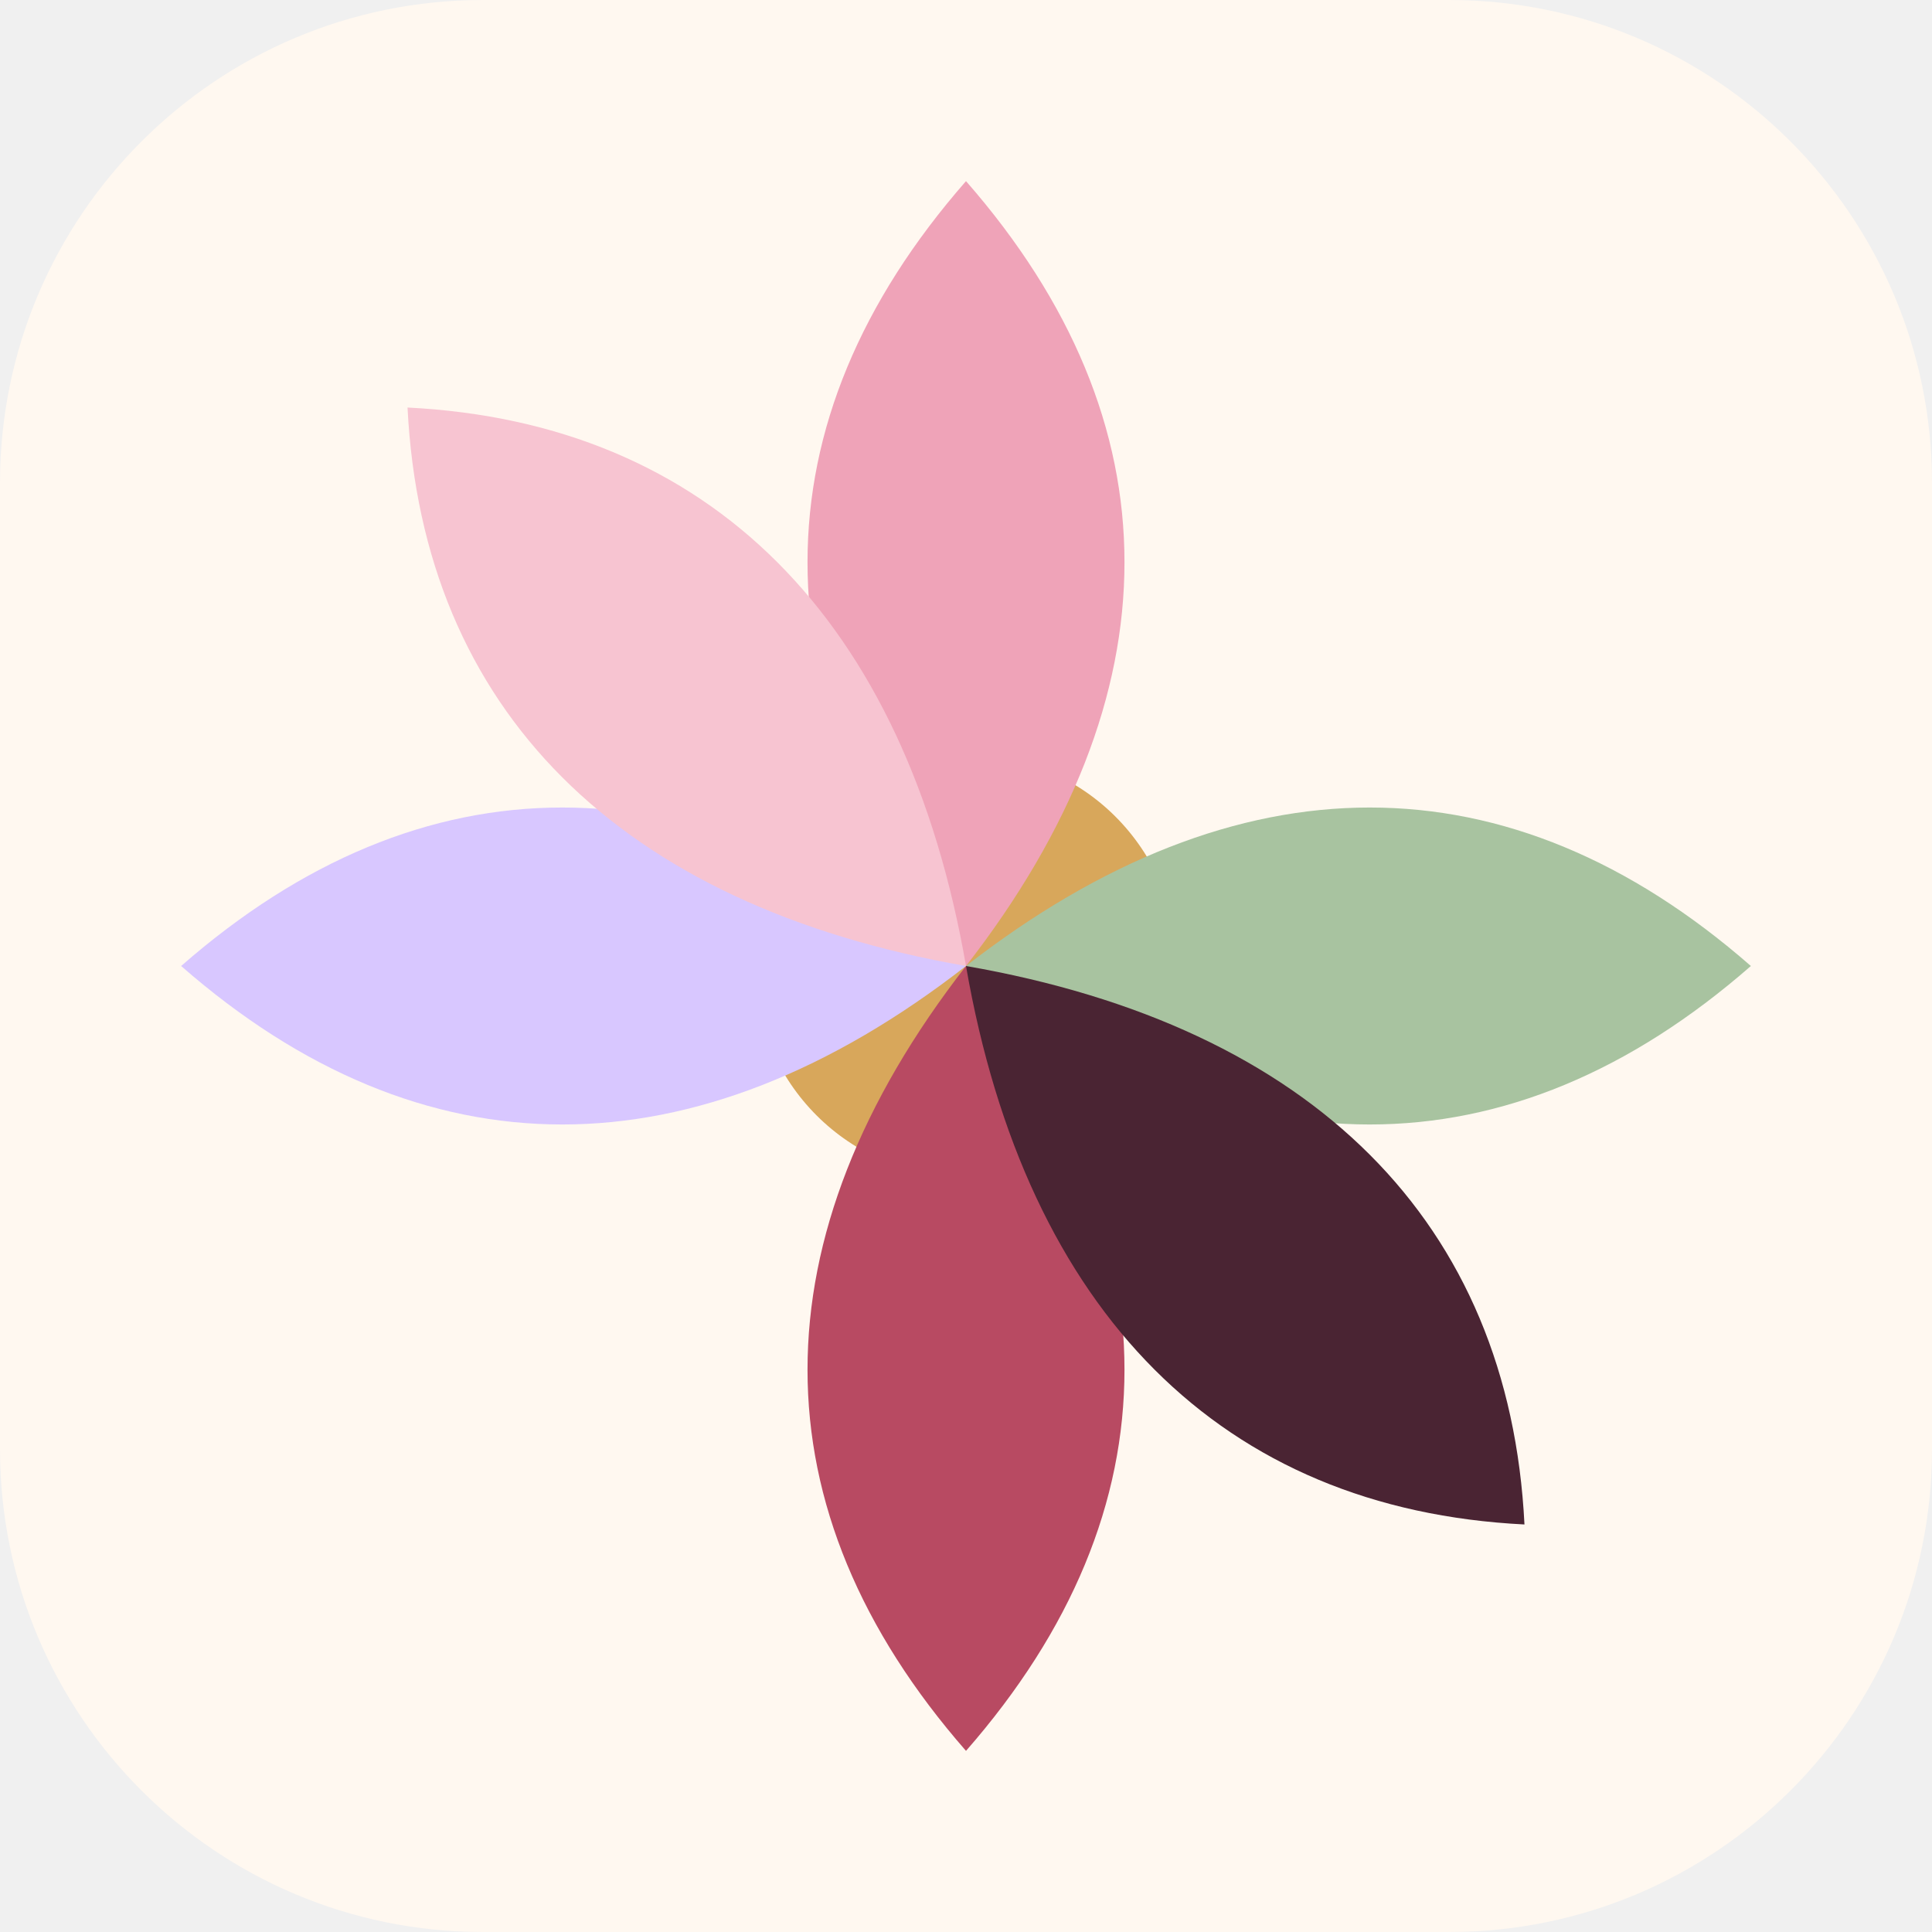
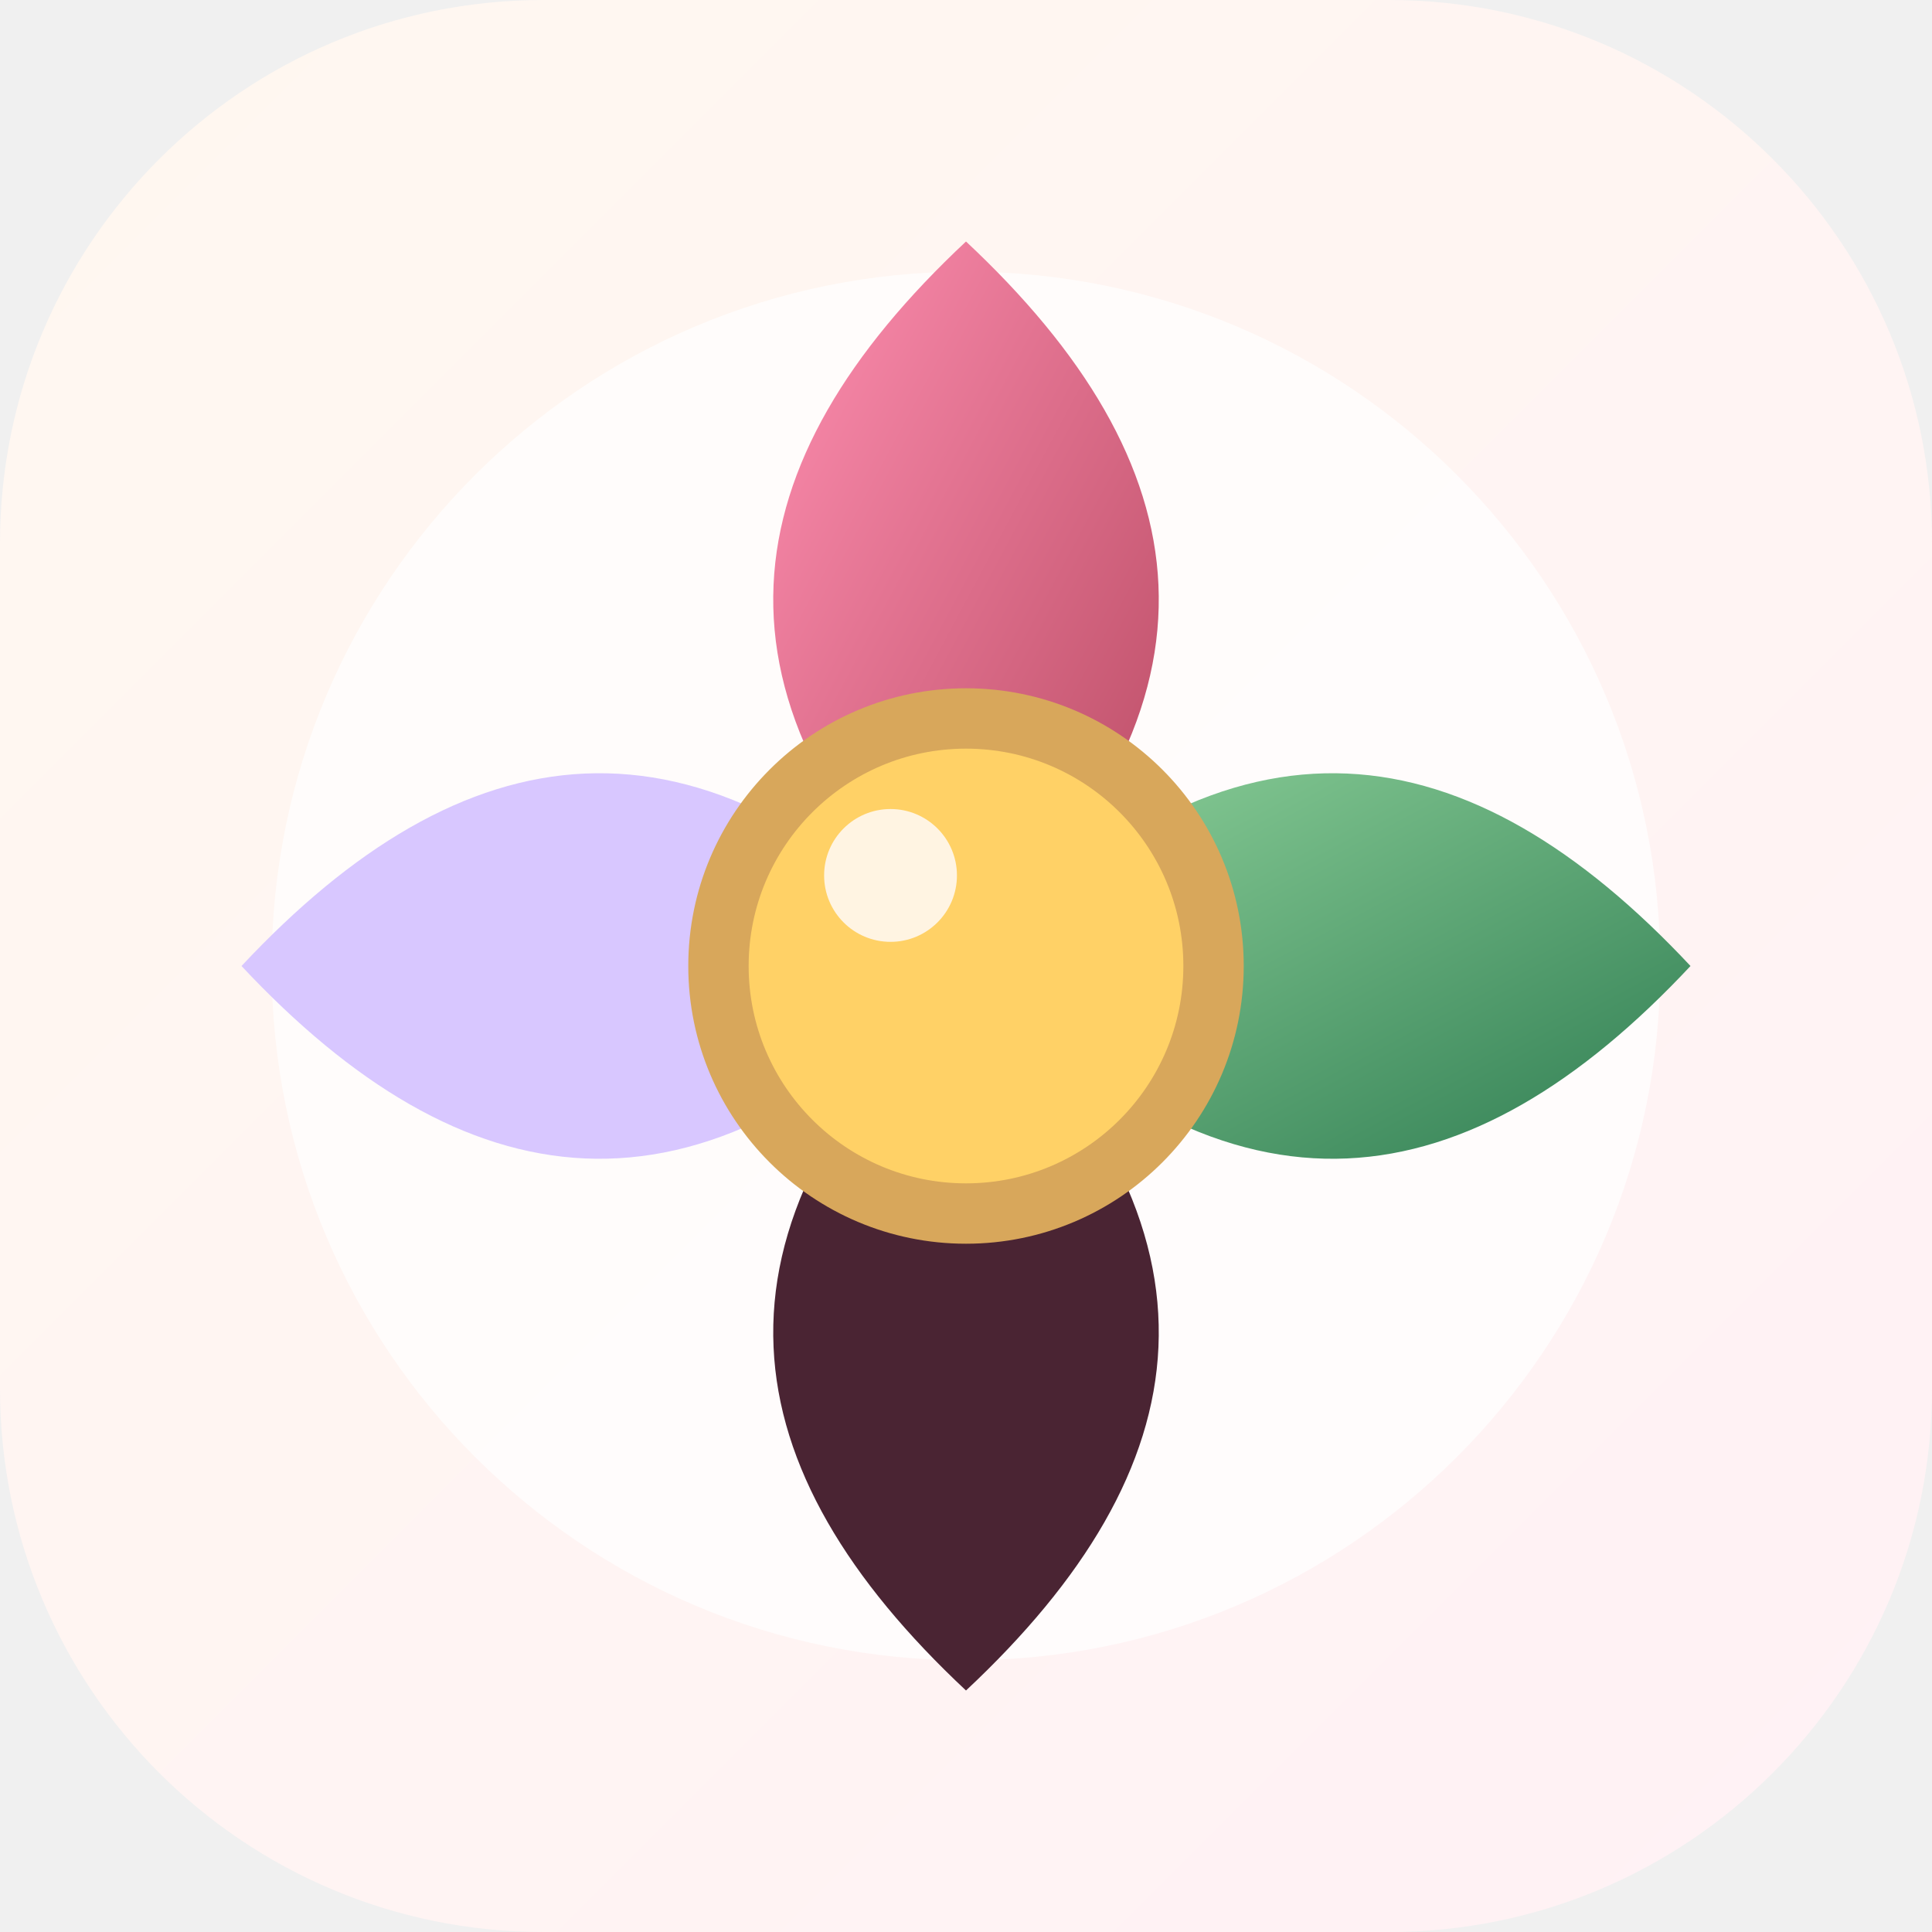
- <svg xmlns="http://www.w3.org/2000/svg" viewBox="0 0 64 64">
-   <rect width="64" height="64" rx="16" fill="#FFF8F0" />
-   <circle cx="32" cy="32" r="7" fill="#D8A75B" />
-   <path d="M32 6c7 8 7 17 0 26-7-9-7-18 0-26Z" fill="#EFA3B8" />
-   <path d="M32 58c-7-8-7-17 0-26 7 9 7 18 0 26Z" fill="#B84A62" />
-   <path d="M6 32c8-7 17-7 26 0-9 7-18 7-26 0Z" fill="#D8C7FF" />
-   <path d="M58 32c-8 7-17 7-26 0 9-7 18-7 26 0Z" fill="#A8C3A0" />
-   <path d="M13.5 13.5c10 .5 16.5 7 18.5 18.5-11.5-2-18-8.5-18.5-18.5Z" fill="#F7C4D1" />
-   <path d="M50.5 50.5c-10-.5-16.5-7-18.5-18.5 11.5 2 18 8.5 18.5 18.5Z" fill="#4A2433" />
+ <svg xmlns="http://www.w3.org/2000/svg" viewBox="0 0 64 64" role="img" aria-label="Bloom by Maryam flower icon">
+   <defs>
+     <linearGradient id="bg" x1="0" x2="1" y1="0" y2="1">
+       <stop offset="0" stop-color="#FFF8F0" />
+       <stop offset="1" stop-color="#FFF1F5" />
+     </linearGradient>
+     <linearGradient id="rose" x1="0" x2="1" y1="0" y2="1">
+       <stop offset="0" stop-color="#FF8FB1" />
+       <stop offset="1" stop-color="#B84A62" />
+     </linearGradient>
+     <linearGradient id="leaf" x1="0" x2="1" y1="0" y2="1">
+       <stop offset="0" stop-color="#8FD29B" />
+       <stop offset="1" stop-color="#2F7D52" />
+     </linearGradient>
+   </defs>
+   <rect width="64" height="64" rx="18" fill="url(#bg)" />
+   <circle cx="32" cy="32" r="23" fill="#ffffff" opacity=".72" />
+   <path d="M32 8c7.8 7.3 9.2 15.1 0 23.8C22.8 23.1 24.2 15.3 32 8Z" fill="url(#rose)" />
+   <path d="M32 56c-7.8-7.3-9.2-15.1 0-23.8C41.2 40.9 39.8 48.7 32 56Z" fill="#4A2433" />
+   <path d="M8 32c7.3-7.8 15.1-9.2 23.8 0C23.1 41.2 15.3 39.8 8 32Z" fill="#D8C7FF" />
+   <path d="M56 32c-7.3 7.8-15.1 9.2-23.8 0C40.9 22.8 48.7 24.2 56 32Z" fill="url(#leaf)" />
+   <circle cx="32" cy="32" r="8.2" fill="#FFD166" stroke="#D8A75B" stroke-width="2" />
+   <circle cx="29.5" cy="29" r="2.2" fill="#FFF8F0" opacity=".9" />
</svg>
